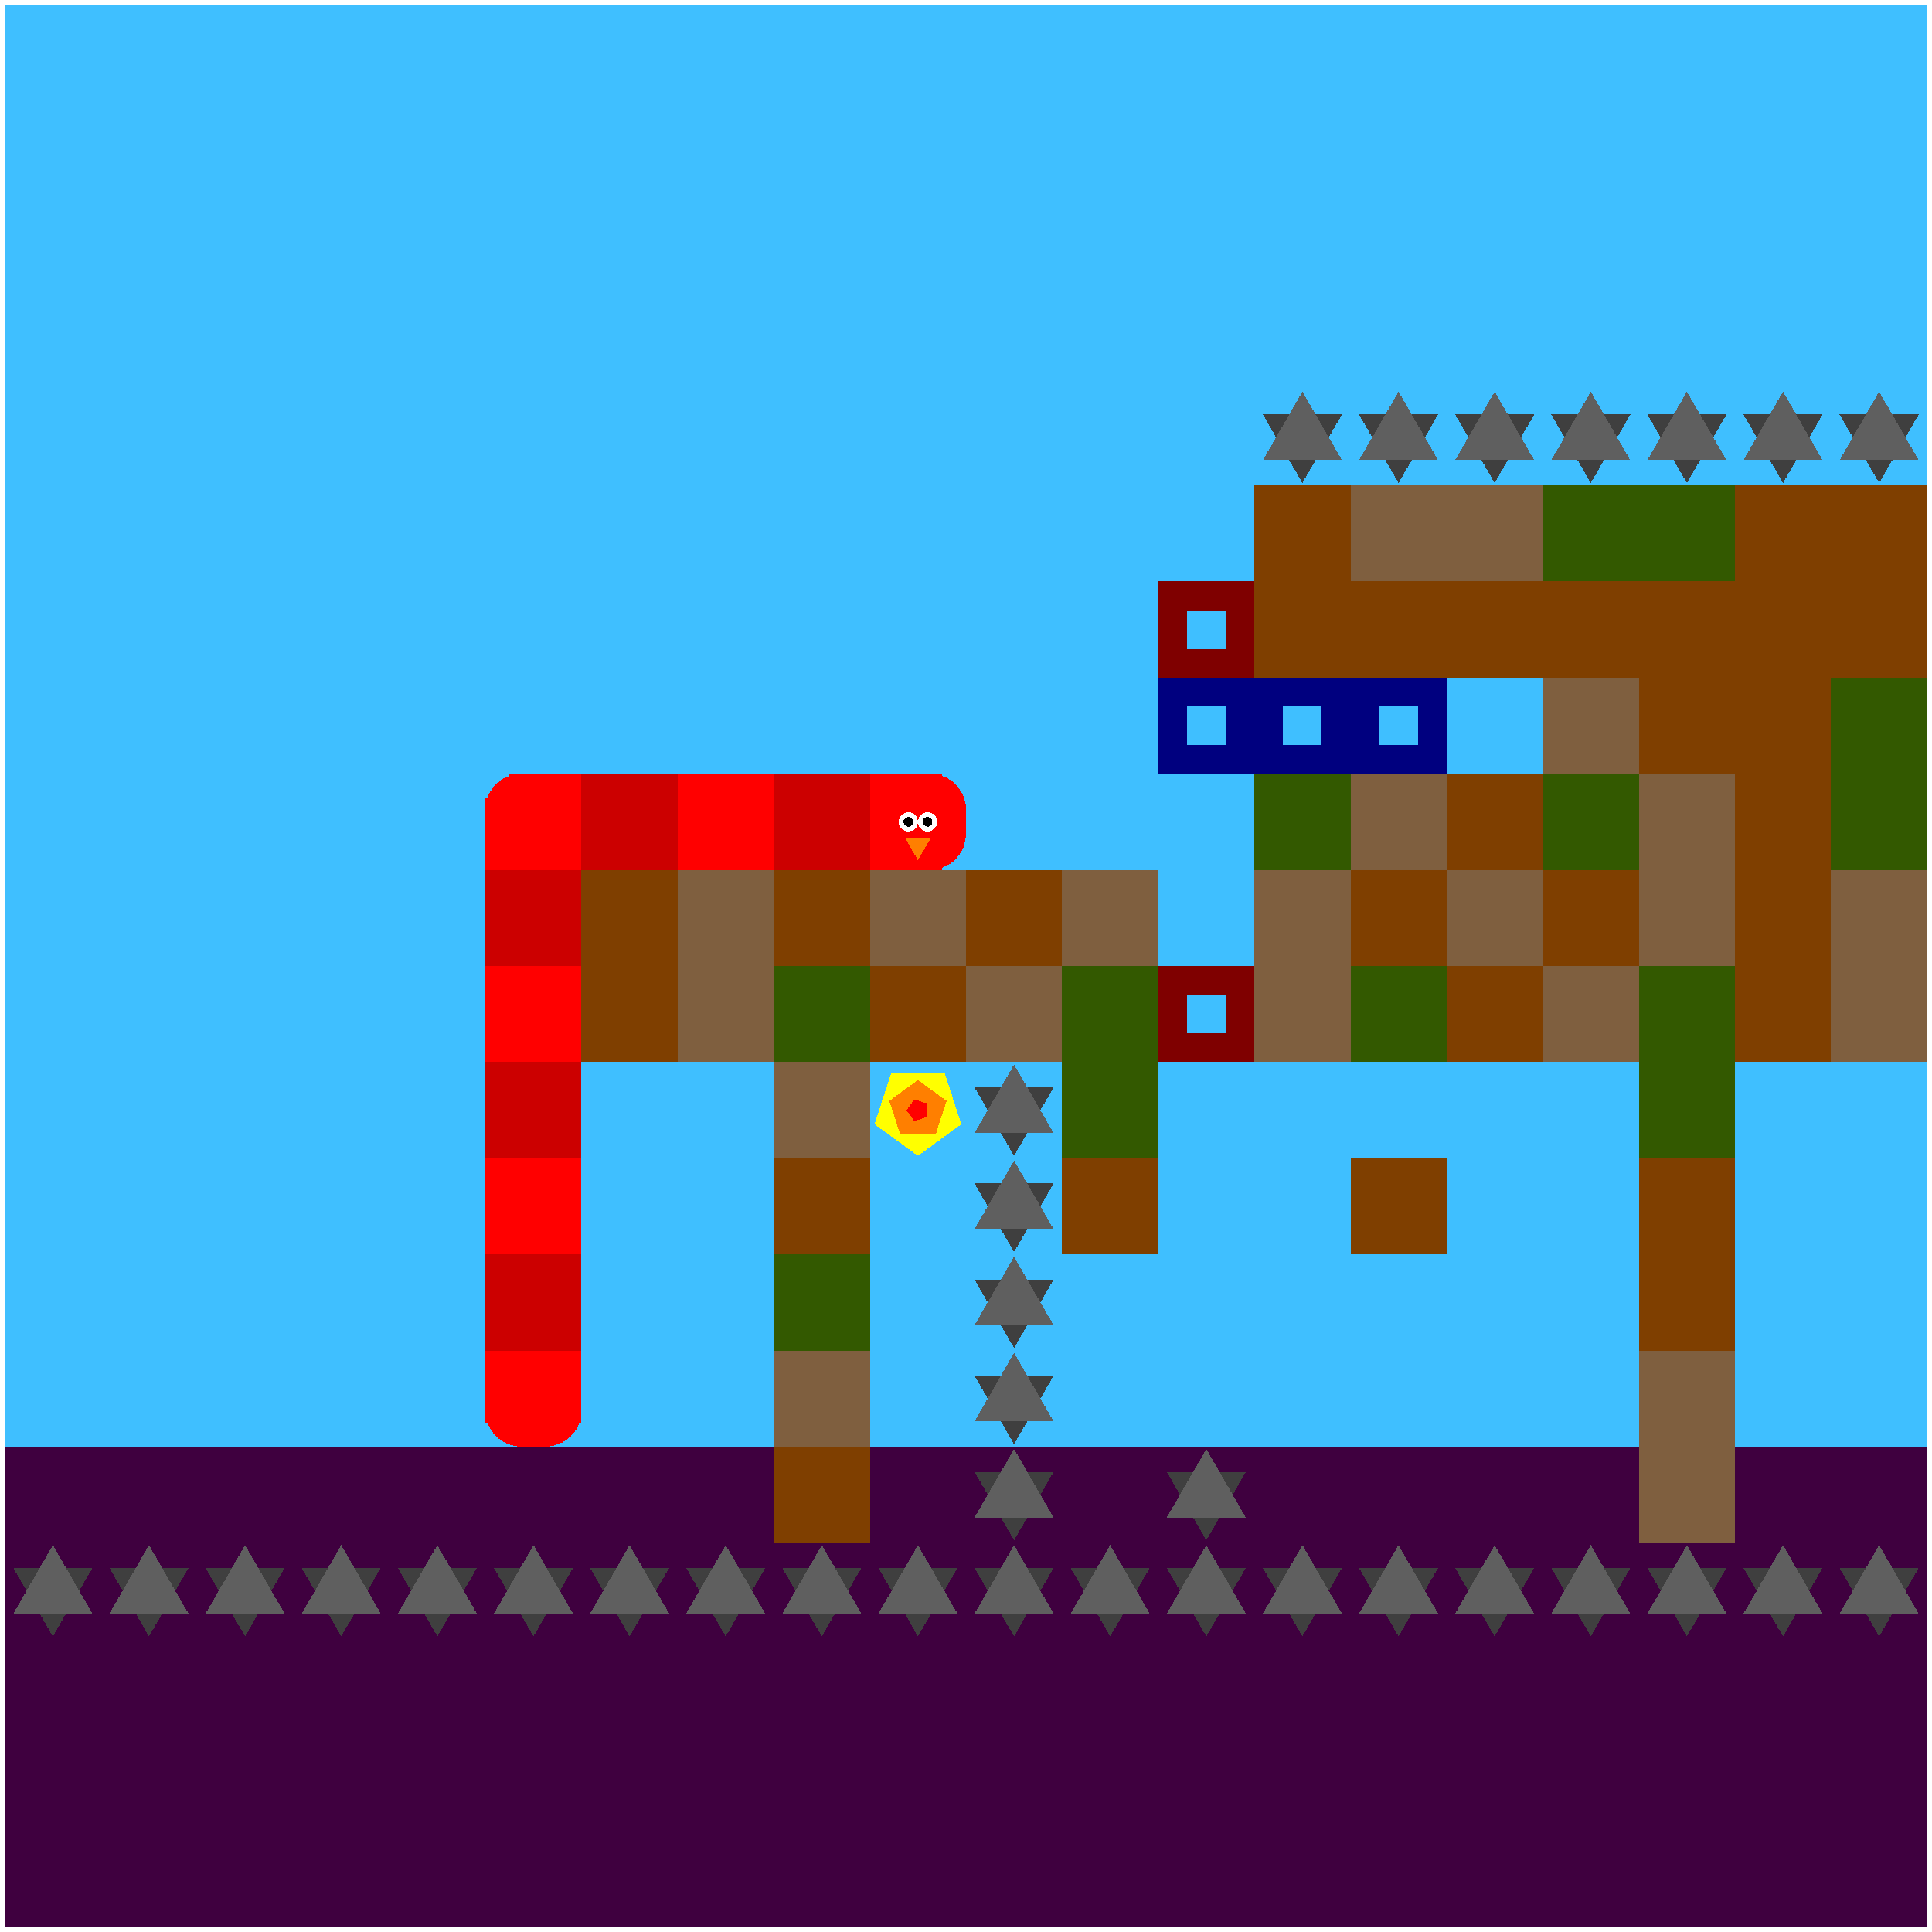
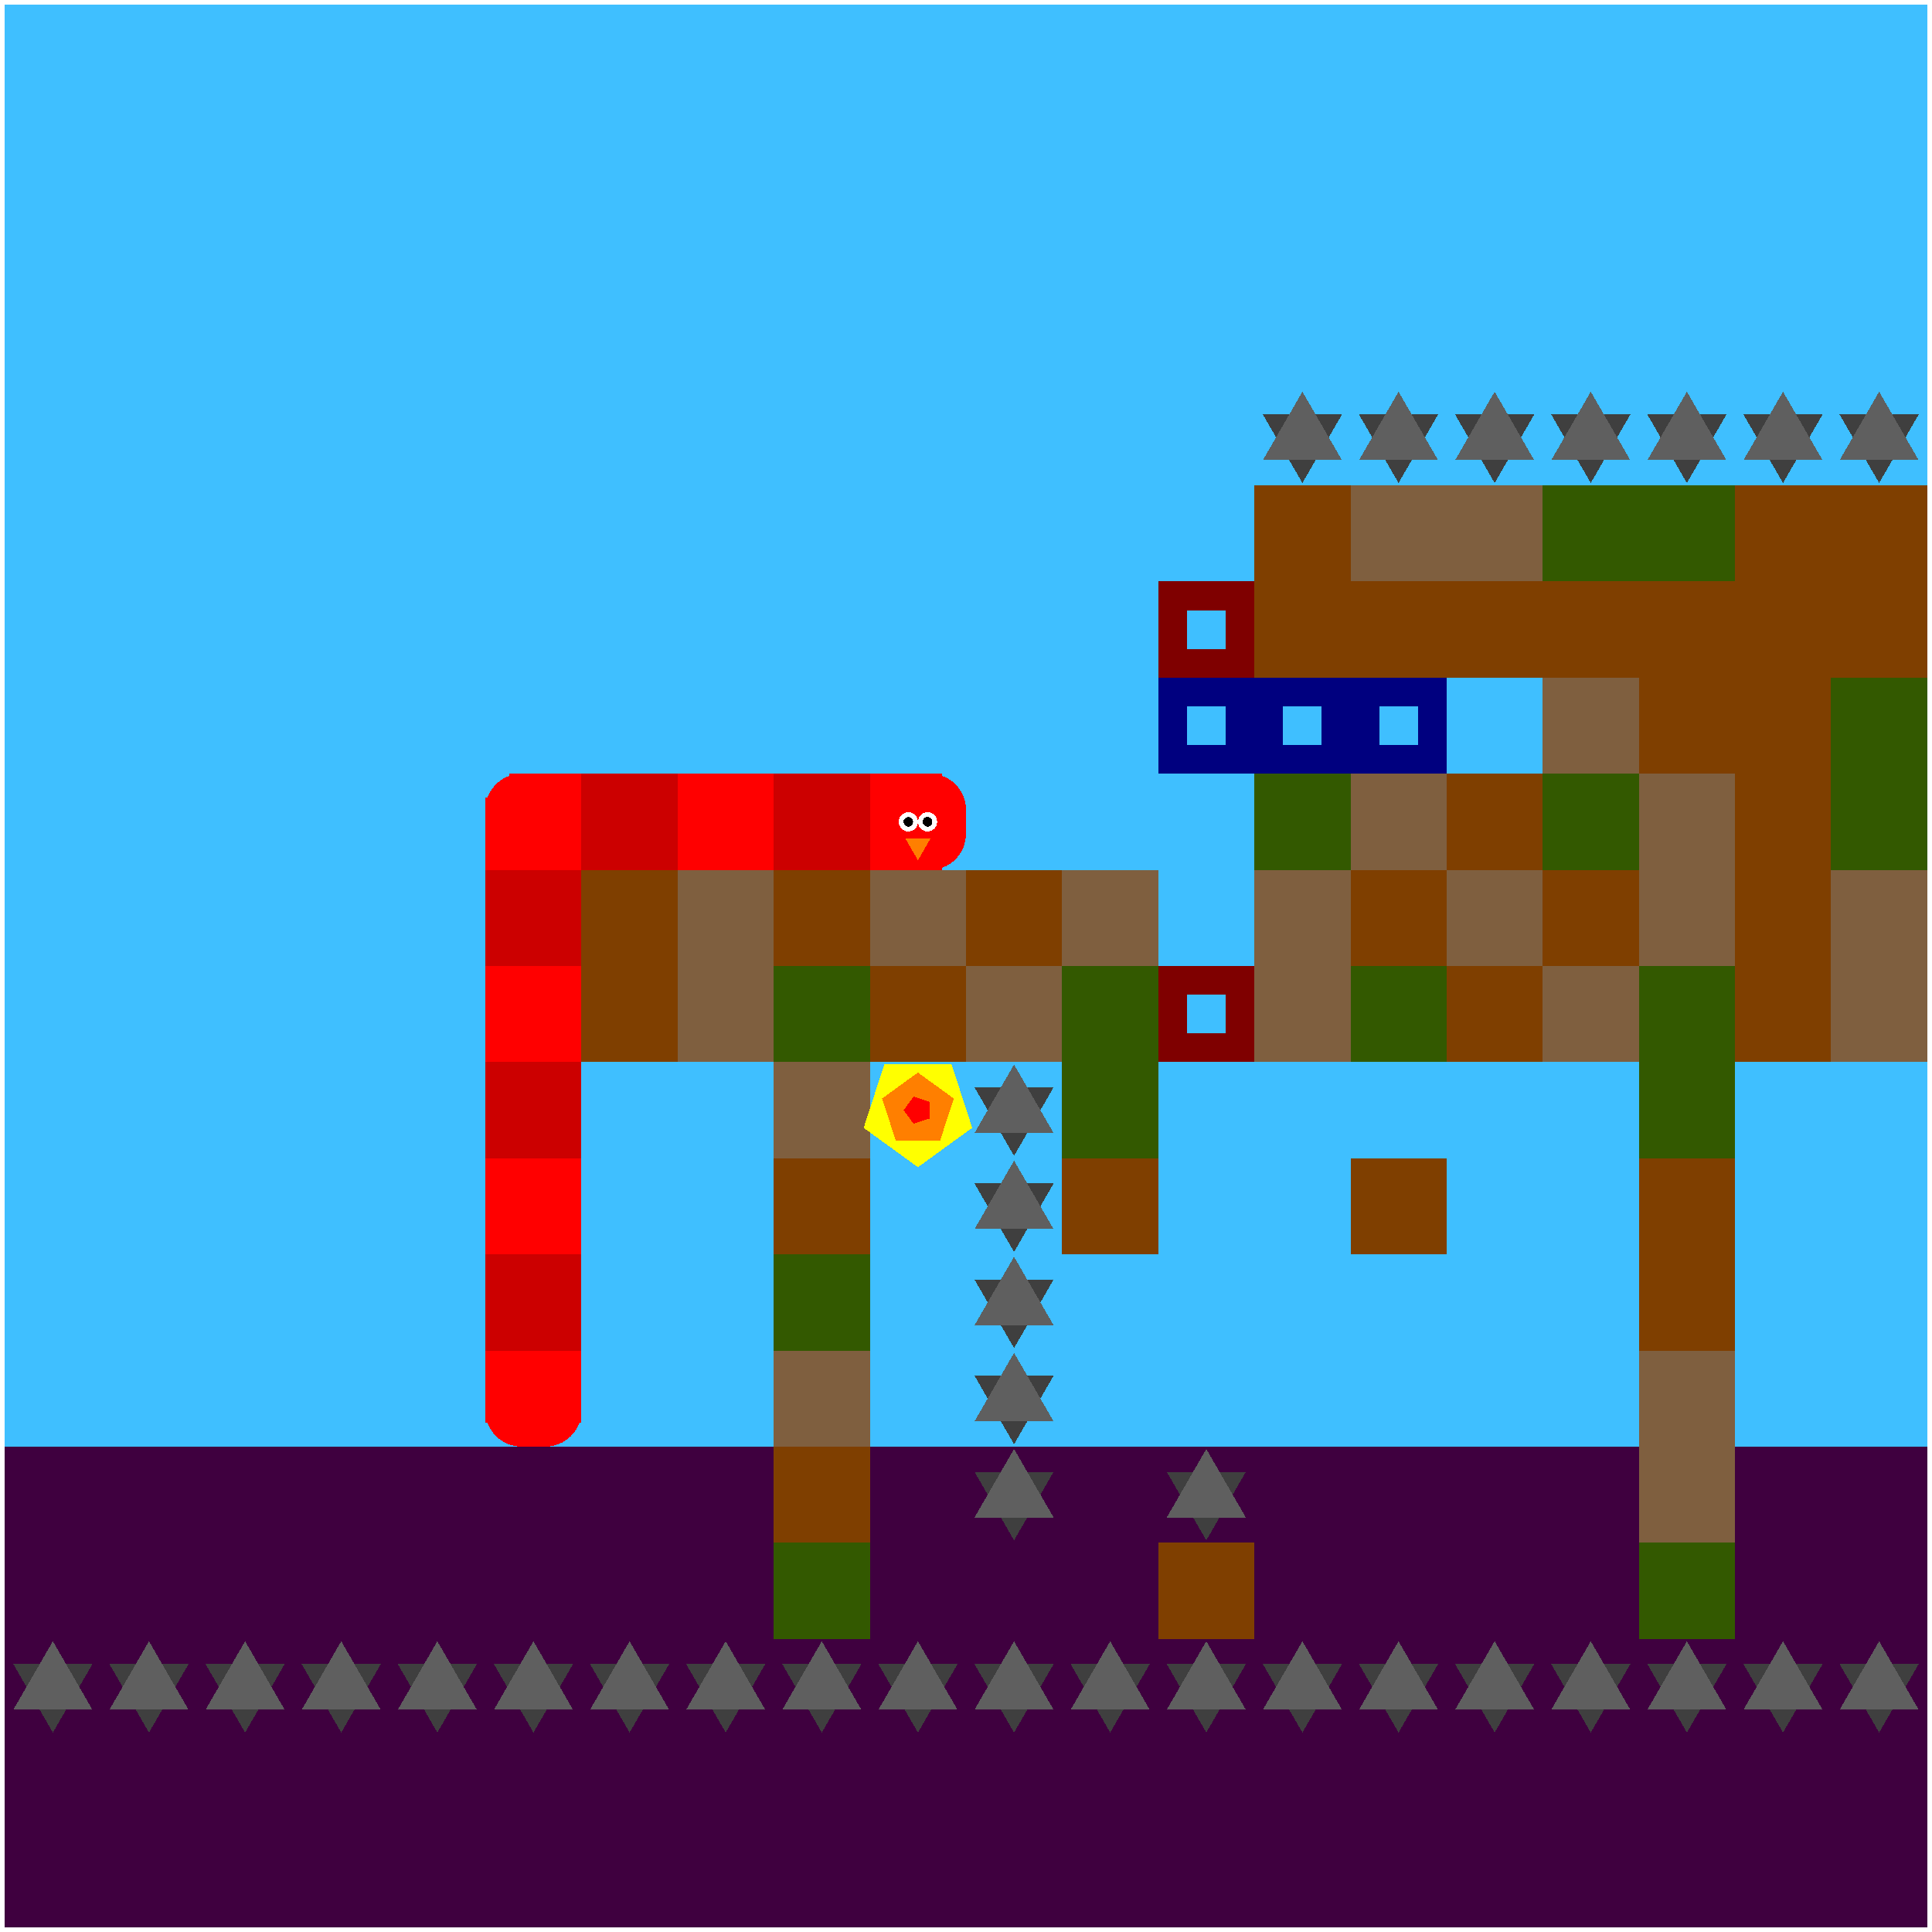
<svg xmlns="http://www.w3.org/2000/svg" version="1.1" width="403" height="403" viewBox="-1 -1 402 402" preserveAspectRatio="none" shape-rendering="crispEdges">
  <rect x="0" y="0" width="400" height="300" style="fill:rgb(63,191,255);" />
  <rect x="0" y="300" width="400" height="100" style="fill:rgb(63,0,63);" />
-   <polygon points="10,339.5 18.227,325.25 1.773,325.25 10,339.5 " style="fill:rgb(63,63,63)" />
-   <polygon points="18.227,334.75 10,320.5 1.773,334.75 18.227,334.75 " style="fill:rgb(95,95,95)" />
-   <polygon points="30,339.5 38.227,325.25 21.773,325.25 30,339.5 " style="fill:rgb(63,63,63)" />
-   <polygon points="38.227,334.75 30,320.5 21.773,334.75 38.227,334.75 " style="fill:rgb(95,95,95)" />
-   <polygon points="50,339.5 58.227,325.25 41.773,325.25 50,339.5 " style="fill:rgb(63,63,63)" />
-   <polygon points="58.227,334.75 50,320.5 41.773,334.75 58.227,334.75 " style="fill:rgb(95,95,95)" />
-   <polygon points="70,339.5 78.227,325.25 61.773,325.25 70,339.5 " style="fill:rgb(63,63,63)" />
-   <polygon points="78.227,334.75 70,320.5 61.773,334.75 78.227,334.75 " style="fill:rgb(95,95,95)" />
-   <polygon points="90,339.5 98.227,325.25 81.773,325.25 90,339.5 " style="fill:rgb(63,63,63)" />
-   <polygon points="98.227,334.75 90,320.5 81.773,334.75 98.227,334.75 " style="fill:rgb(95,95,95)" />
-   <polygon points="110,339.5 118.227,325.25 101.773,325.25 110,339.5 " style="fill:rgb(63,63,63)" />
-   <polygon points="118.227,334.75 110,320.5 101.773,334.75 118.227,334.75 " style="fill:rgb(95,95,95)" />
+   <polygon points="10,359.5 18.227,345.25 1.773,345.25 10,359.5 " style="fill:rgb(63,63,63)" />
+   <polygon points="18.227,354.75 10,340.5 1.773,354.75 18.227,354.75 " style="fill:rgb(95,95,95)" />
+   <polygon points="30,359.5 38.227,345.25 21.773,345.25 30,359.5 " style="fill:rgb(63,63,63)" />
+   <polygon points="38.227,354.75 30,340.5 21.773,354.75 38.227,354.75 " style="fill:rgb(95,95,95)" />
+   <polygon points="50,359.5 58.227,345.25 41.773,345.25 50,359.5 " style="fill:rgb(63,63,63)" />
+   <polygon points="58.227,354.75 50,340.5 41.773,354.75 58.227,354.75 " style="fill:rgb(95,95,95)" />
+   <polygon points="70,359.5 78.227,345.25 61.773,345.25 70,359.5 " style="fill:rgb(63,63,63)" />
+   <polygon points="78.227,354.75 70,340.5 61.773,354.75 78.227,354.75 " style="fill:rgb(95,95,95)" />
+   <polygon points="90,359.5 98.227,345.25 81.773,345.25 90,359.5 " style="fill:rgb(63,63,63)" />
+   <polygon points="98.227,354.75 90,340.5 81.773,354.75 98.227,354.75 " style="fill:rgb(95,95,95)" />
+   <polygon points="110,359.5 118.227,345.25 101.773,345.25 110,359.5 " style="fill:rgb(63,63,63)" />
+   <polygon points="118.227,354.75 110,340.5 101.773,354.75 118.227,354.75 " style="fill:rgb(95,95,95)" />
  <g style="fill:rgb(127,63,0);">
    <rect x="120" y="180" width="20" height="20" />
    <rect x="120" y="200" width="20" height="20" />
  </g>
-   <polygon points="130,339.5 138.227,325.25 121.773,325.25 130,339.5 " style="fill:rgb(63,63,63)" />
-   <polygon points="138.227,334.75 130,320.5 121.773,334.75 138.227,334.75 " style="fill:rgb(95,95,95)" />
+   <polygon points="130,359.5 138.227,345.25 121.773,345.25 130,359.5 " style="fill:rgb(63,63,63)" />
+   <polygon points="138.227,354.75 130,340.5 121.773,354.75 138.227,354.75 " style="fill:rgb(95,95,95)" />
  <g style="fill:rgb(127,95,63);">
    <rect x="140" y="180" width="20" height="20" />
    <rect x="140" y="200" width="20" height="20" />
  </g>
-   <polygon points="150,339.5 158.227,325.25 141.773,325.25 150,339.5 " style="fill:rgb(63,63,63)" />
-   <polygon points="158.227,334.75 150,320.5 141.773,334.75 158.227,334.75 " style="fill:rgb(95,95,95)" />
+   <polygon points="150,359.5 158.227,345.25 141.773,345.25 150,359.5 " style="fill:rgb(63,63,63)" />
+   <polygon points="158.227,354.75 150,340.5 141.773,354.75 158.227,354.75 " style="fill:rgb(95,95,95)" />
  <rect x="160" y="180" width="20" height="20" style="fill:rgb(127,63,0);" />
  <rect x="160" y="200" width="20" height="20" style="fill:rgb(51,89,0);" />
  <rect x="160" y="220" width="20" height="20" style="fill:rgb(127,95,63);" />
  <rect x="160" y="240" width="20" height="20" style="fill:rgb(127,63,0);" />
  <rect x="160" y="260" width="20" height="20" style="fill:rgb(51,89,0);" />
  <rect x="160" y="280" width="20" height="20" style="fill:rgb(127,95,63);" />
  <rect x="160" y="300" width="20" height="20" style="fill:rgb(127,63,0);" />
-   <polygon points="170,339.5 178.227,325.25 161.773,325.25 170,339.5 " style="fill:rgb(63,63,63)" />
-   <polygon points="178.227,334.75 170,320.5 161.773,334.75 178.227,334.75 " style="fill:rgb(95,95,95)" />
+   <rect x="160" y="320" width="20" height="20" style="fill:rgb(51,89,0);" />
+   <polygon points="170,359.5 178.227,345.25 161.773,345.25 170,359.5 " style="fill:rgb(63,63,63)" />
+   <polygon points="178.227,354.75 170,340.5 161.773,354.75 178.227,354.75 " style="fill:rgb(95,95,95)" />
  <rect x="180" y="180" width="20" height="20" style="fill:rgb(127,95,63);" />
  <rect x="180" y="200" width="20" height="20" style="fill:rgb(127,63,0);" />
  <polygon points="190,239.5 199.035,232.936 195.584,222.314 184.416,222.314 180.965,232.936 190,239.5 " style="fill:rgb(255,255,0)" />
  <polygon points="193.685,235.073 195.963,228.062 190,223.73 184.037,228.062 186.315,235.073 193.685,235.073 " style="fill:rgb(255,127,0)" />
  <polygon points="191.921,231.396 191.921,228.604 189.266,227.741 187.625,230 189.266,232.259 191.921,231.396 " style="fill:rgb(255,0,0)" />
-   <polygon points="190,339.5 198.227,325.25 181.773,325.25 190,339.5 " style="fill:rgb(63,63,63)" />
-   <polygon points="198.227,334.75 190,320.5 181.773,334.75 198.227,334.75 " style="fill:rgb(95,95,95)" />
+   <polygon points="190,359.5 198.227,345.25 181.773,345.25 190,359.5 " style="fill:rgb(63,63,63)" />
+   <polygon points="198.227,354.75 190,340.5 181.773,354.75 198.227,354.75 " style="fill:rgb(95,95,95)" />
  <rect x="200" y="180" width="20" height="20" style="fill:rgb(127,63,0);" />
  <rect x="200" y="200" width="20" height="20" style="fill:rgb(127,95,63);" />
  <polygon points="210,239.5 218.227,225.25 201.773,225.25 210,239.5 " style="fill:rgb(63,63,63)" />
  <polygon points="218.227,234.75 210,220.5 201.773,234.75 218.227,234.75 " style="fill:rgb(95,95,95)" />
  <polygon points="210,259.5 218.227,245.25 201.773,245.25 210,259.5 " style="fill:rgb(63,63,63)" />
  <polygon points="218.227,254.75 210,240.5 201.773,254.75 218.227,254.75 " style="fill:rgb(95,95,95)" />
  <polygon points="210,279.5 218.227,265.25 201.773,265.25 210,279.5 " style="fill:rgb(63,63,63)" />
  <polygon points="218.227,274.75 210,260.5 201.773,274.75 218.227,274.75 " style="fill:rgb(95,95,95)" />
  <polygon points="210,299.5 218.227,285.25 201.773,285.25 210,299.5 " style="fill:rgb(63,63,63)" />
  <polygon points="218.227,294.75 210,280.5 201.773,294.75 218.227,294.75 " style="fill:rgb(95,95,95)" />
  <polygon points="210,319.5 218.227,305.25 201.773,305.25 210,319.5 " style="fill:rgb(63,63,63)" />
  <polygon points="218.227,314.75 210,300.5 201.773,314.75 218.227,314.75 " style="fill:rgb(95,95,95)" />
-   <polygon points="210,339.5 218.227,325.25 201.773,325.25 210,339.5 " style="fill:rgb(63,63,63)" />
-   <polygon points="218.227,334.75 210,320.5 201.773,334.75 218.227,334.75 " style="fill:rgb(95,95,95)" />
+   <polygon points="210,359.5 218.227,345.25 201.773,345.25 210,359.5 " style="fill:rgb(63,63,63)" />
+   <polygon points="218.227,354.75 210,340.5 201.773,354.75 218.227,354.75 " style="fill:rgb(95,95,95)" />
  <rect x="220" y="180" width="20" height="20" style="fill:rgb(127,95,63);" />
  <g style="fill:rgb(51,89,0);">
    <rect x="220" y="200" width="20" height="20" />
    <rect x="220" y="220" width="20" height="20" />
  </g>
  <rect x="220" y="240" width="20" height="20" style="fill:rgb(127,63,0);" />
-   <polygon points="230,339.5 238.227,325.25 221.773,325.25 230,339.5 " style="fill:rgb(63,63,63)" />
-   <polygon points="238.227,334.75 230,320.5 221.773,334.75 238.227,334.75 " style="fill:rgb(95,95,95)" />
+   <polygon points="230,359.5 238.227,345.25 221.773,345.25 230,359.5 " style="fill:rgb(63,63,63)" />
+   <polygon points="238.227,354.75 230,340.5 221.773,354.75 238.227,354.75 " style="fill:rgb(95,95,95)" />
  <polygon points="250,319.5 258.227,305.25 241.773,305.25 250,319.5 " style="fill:rgb(63,63,63)" />
  <polygon points="258.227,314.75 250,300.5 241.773,314.75 258.227,314.75 " style="fill:rgb(95,95,95)" />
-   <polygon points="250,339.5 258.227,325.25 241.773,325.25 250,339.5 " style="fill:rgb(63,63,63)" />
-   <polygon points="258.227,334.75 250,320.5 241.773,334.75 258.227,334.75 " style="fill:rgb(95,95,95)" />
+   <rect x="240" y="320" width="20" height="20" style="fill:rgb(127,63,0);" />
+   <polygon points="250,359.5 258.227,345.25 241.773,345.25 250,359.5 " style="fill:rgb(63,63,63)" />
+   <polygon points="258.227,354.75 250,340.5 241.773,354.75 258.227,354.75 " style="fill:rgb(95,95,95)" />
  <polygon points="270,99.5 278.227,85.25 261.773,85.25 270,99.5 " style="fill:rgb(63,63,63)" />
  <polygon points="278.227,94.75 270,80.5 261.773,94.75 278.227,94.75 " style="fill:rgb(95,95,95)" />
  <g style="fill:rgb(127,63,0);">
    <rect x="260" y="100" width="20" height="20" />
    <rect x="260" y="120" width="20" height="20" />
  </g>
  <rect x="260" y="160" width="20" height="20" style="fill:rgb(51,89,0);" />
  <g style="fill:rgb(127,95,63);">
    <rect x="260" y="180" width="20" height="20" />
    <rect x="260" y="200" width="20" height="20" />
  </g>
-   <polygon points="270,339.5 278.227,325.25 261.773,325.25 270,339.5 " style="fill:rgb(63,63,63)" />
-   <polygon points="278.227,334.75 270,320.5 261.773,334.75 278.227,334.75 " style="fill:rgb(95,95,95)" />
+   <polygon points="270,359.5 278.227,345.25 261.773,345.25 270,359.5 " style="fill:rgb(63,63,63)" />
+   <polygon points="278.227,354.75 270,340.5 261.773,354.75 278.227,354.75 " style="fill:rgb(95,95,95)" />
  <polygon points="290,99.5 298.227,85.25 281.773,85.25 290,99.5 " style="fill:rgb(63,63,63)" />
  <polygon points="298.227,94.75 290,80.5 281.773,94.75 298.227,94.75 " style="fill:rgb(95,95,95)" />
  <rect x="280" y="100" width="20" height="20" style="fill:rgb(127,95,63);" />
  <rect x="280" y="120" width="20" height="20" style="fill:rgb(127,63,0);" />
  <rect x="280" y="160" width="20" height="20" style="fill:rgb(127,95,63);" />
  <rect x="280" y="180" width="20" height="20" style="fill:rgb(127,63,0);" />
  <rect x="280" y="200" width="20" height="20" style="fill:rgb(51,89,0);" />
  <rect x="280" y="240" width="20" height="20" style="fill:rgb(127,63,0);" />
-   <polygon points="290,339.5 298.227,325.25 281.773,325.25 290,339.5 " style="fill:rgb(63,63,63)" />
-   <polygon points="298.227,334.75 290,320.5 281.773,334.75 298.227,334.75 " style="fill:rgb(95,95,95)" />
+   <polygon points="290,359.5 298.227,345.25 281.773,345.25 290,359.5 " style="fill:rgb(63,63,63)" />
+   <polygon points="298.227,354.75 290,340.5 281.773,354.75 298.227,354.75 " style="fill:rgb(95,95,95)" />
  <polygon points="310,99.5 318.227,85.25 301.773,85.25 310,99.5 " style="fill:rgb(63,63,63)" />
  <polygon points="318.227,94.75 310,80.5 301.773,94.75 318.227,94.75 " style="fill:rgb(95,95,95)" />
  <rect x="300" y="100" width="20" height="20" style="fill:rgb(127,95,63);" />
  <g style="fill:rgb(127,63,0);">
    <rect x="300" y="120" width="20" height="20" />
    <rect x="300" y="160" width="20" height="20" />
  </g>
  <rect x="300" y="180" width="20" height="20" style="fill:rgb(127,95,63);" />
  <rect x="300" y="200" width="20" height="20" style="fill:rgb(127,63,0);" />
-   <polygon points="310,339.5 318.227,325.25 301.773,325.25 310,339.5 " style="fill:rgb(63,63,63)" />
-   <polygon points="318.227,334.75 310,320.5 301.773,334.75 318.227,334.75 " style="fill:rgb(95,95,95)" />
+   <polygon points="310,359.5 318.227,345.25 301.773,345.25 310,359.5 " style="fill:rgb(63,63,63)" />
+   <polygon points="318.227,354.75 310,340.5 301.773,354.75 318.227,354.75 " style="fill:rgb(95,95,95)" />
  <polygon points="330,99.5 338.227,85.25 321.773,85.25 330,99.5 " style="fill:rgb(63,63,63)" />
  <polygon points="338.227,94.75 330,80.5 321.773,94.75 338.227,94.75 " style="fill:rgb(95,95,95)" />
  <rect x="320" y="100" width="20" height="20" style="fill:rgb(51,89,0);" />
  <rect x="320" y="120" width="20" height="20" style="fill:rgb(127,63,0);" />
  <rect x="320" y="140" width="20" height="20" style="fill:rgb(127,95,63);" />
  <rect x="320" y="160" width="20" height="20" style="fill:rgb(51,89,0);" />
  <rect x="320" y="180" width="20" height="20" style="fill:rgb(127,63,0);" />
  <rect x="320" y="200" width="20" height="20" style="fill:rgb(127,95,63);" />
-   <polygon points="330,339.5 338.227,325.25 321.773,325.25 330,339.5 " style="fill:rgb(63,63,63)" />
-   <polygon points="338.227,334.75 330,320.5 321.773,334.75 338.227,334.75 " style="fill:rgb(95,95,95)" />
+   <polygon points="330,359.5 338.227,345.25 321.773,345.25 330,359.5 " style="fill:rgb(63,63,63)" />
+   <polygon points="338.227,354.75 330,340.5 321.773,354.75 338.227,354.75 " style="fill:rgb(95,95,95)" />
  <polygon points="350,99.5 358.227,85.25 341.773,85.25 350,99.5 " style="fill:rgb(63,63,63)" />
  <polygon points="358.227,94.75 350,80.5 341.773,94.75 358.227,94.75 " style="fill:rgb(95,95,95)" />
  <rect x="340" y="100" width="20" height="20" style="fill:rgb(51,89,0);" />
  <g style="fill:rgb(127,63,0);">
    <rect x="340" y="120" width="20" height="20" />
    <rect x="340" y="140" width="20" height="20" />
  </g>
  <g style="fill:rgb(127,95,63);">
    <rect x="340" y="160" width="20" height="20" />
    <rect x="340" y="180" width="20" height="20" />
  </g>
  <g style="fill:rgb(51,89,0);">
    <rect x="340" y="200" width="20" height="20" />
    <rect x="340" y="220" width="20" height="20" />
  </g>
  <g style="fill:rgb(127,63,0);">
    <rect x="340" y="240" width="20" height="20" />
    <rect x="340" y="260" width="20" height="20" />
  </g>
  <g style="fill:rgb(127,95,63);">
    <rect x="340" y="280" width="20" height="20" />
    <rect x="340" y="300" width="20" height="20" />
  </g>
-   <polygon points="350,339.5 358.227,325.25 341.773,325.25 350,339.5 " style="fill:rgb(63,63,63)" />
-   <polygon points="358.227,334.75 350,320.5 341.773,334.75 358.227,334.75 " style="fill:rgb(95,95,95)" />
+   <rect x="340" y="320" width="20" height="20" style="fill:rgb(51,89,0);" />
+   <polygon points="350,359.5 358.227,345.25 341.773,345.25 350,359.5 " style="fill:rgb(63,63,63)" />
+   <polygon points="358.227,354.75 350,340.5 341.773,354.75 358.227,354.75 " style="fill:rgb(95,95,95)" />
  <polygon points="370,99.5 378.227,85.25 361.773,85.25 370,99.5 " style="fill:rgb(63,63,63)" />
  <polygon points="378.227,94.75 370,80.5 361.773,94.75 378.227,94.75 " style="fill:rgb(95,95,95)" />
  <g style="fill:rgb(127,63,0);">
    <rect x="360" y="100" width="20" height="20" />
    <rect x="360" y="120" width="20" height="20" />
    <rect x="360" y="140" width="20" height="20" />
    <rect x="360" y="160" width="20" height="20" />
    <rect x="360" y="180" width="20" height="20" />
    <rect x="360" y="200" width="20" height="20" />
  </g>
-   <polygon points="370,339.5 378.227,325.25 361.773,325.25 370,339.5 " style="fill:rgb(63,63,63)" />
-   <polygon points="378.227,334.75 370,320.5 361.773,334.75 378.227,334.75 " style="fill:rgb(95,95,95)" />
+   <polygon points="370,359.5 378.227,345.25 361.773,345.25 370,359.5 " style="fill:rgb(63,63,63)" />
+   <polygon points="378.227,354.75 370,340.5 361.773,354.75 378.227,354.75 " style="fill:rgb(95,95,95)" />
  <polygon points="390,99.5 398.227,85.25 381.773,85.25 390,99.5 " style="fill:rgb(63,63,63)" />
  <polygon points="398.227,94.75 390,80.5 381.773,94.75 398.227,94.75 " style="fill:rgb(95,95,95)" />
  <g style="fill:rgb(127,63,0);">
    <rect x="380" y="100" width="20" height="20" />
    <rect x="380" y="120" width="20" height="20" />
  </g>
  <g style="fill:rgb(51,89,0);">
    <rect x="380" y="140" width="20" height="20" />
    <rect x="380" y="160" width="20" height="20" />
  </g>
  <g style="fill:rgb(127,95,63);">
    <rect x="380" y="180" width="20" height="20" />
    <rect x="380" y="200" width="20" height="20" />
  </g>
-   <polygon points="390,339.5 398.227,325.25 381.773,325.25 390,339.5 " style="fill:rgb(63,63,63)" />
-   <polygon points="398.227,334.75 390,320.5 381.773,334.75 398.227,334.75 " style="fill:rgb(95,95,95)" />
+   <polygon points="390,359.5 398.227,345.25 381.773,345.25 390,359.5 " style="fill:rgb(63,63,63)" />
+   <polygon points="398.227,354.75 390,340.5 381.773,354.75 398.227,354.75 " style="fill:rgb(95,95,95)" />
+   <polygon points="190,241.875 201.294,233.67 196.98,220.393 183.02,220.393 178.706,233.67 190,241.875 " style="fill:rgb(255,255,0)" />
+   <polygon points="194.607,236.341 197.454,227.578 190,222.162 182.546,227.578 185.393,236.341 194.607,236.341 " style="fill:rgb(255,127,0)" />
+   <polygon points="192.402,231.745 192.402,228.255 189.083,227.177 187.031,230 189.083,232.823 192.402,231.745 " style="fill:rgb(255,0,0)" />
  <g style="fill:rgb(255,0,0);">
    <rect x="180" y="167.5" width="20" height="5" />
    <rect x="187.5" y="160" width="5" height="20" />
    <rect x="180" y="160" width="15" height="15" />
    <rect x="180" y="165" width="15" height="15" />
  </g>
  <circle cx="192.5" cy="167.5" r="7.5" style="fill:rgb(255,0,0);stroke-width:1" />
  <circle cx="192.5" cy="172.5" r="7.5" style="fill:rgb(255,0,0);stroke-width:1" />
  <circle cx="192" cy="170" r="2" style="fill:rgb(255,255,255);stroke-width:1" />
  <circle cx="192" cy="170" r="1" style="fill:rgb(0,0,0);stroke-width:1" />
  <circle cx="188" cy="170" r="2" style="fill:rgb(255,255,255);stroke-width:1" />
  <circle cx="188" cy="170" r="1" style="fill:rgb(0,0,0);stroke-width:1" />
  <polygon points="187.402,173.5 190,178 192.598,173.5 187.402,173.5 " style="fill:rgb(255,127,0)" />
  <g style="fill:rgb(204,0,0);">
    <rect x="160" y="167.5" width="20" height="5" />
    <rect x="167.5" y="160" width="5" height="20" />
    <rect x="160" y="160" width="15" height="15" />
    <rect x="160" y="165" width="15" height="15" />
    <rect x="165" y="160" width="15" height="15" />
    <rect x="165" y="165" width="15" height="15" />
  </g>
  <g style="fill:rgb(255,0,0);">
    <rect x="140" y="167.5" width="20" height="5" />
    <rect x="147.5" y="160" width="5" height="20" />
    <rect x="140" y="160" width="15" height="15" />
    <rect x="140" y="165" width="15" height="15" />
    <rect x="145" y="160" width="15" height="15" />
    <rect x="145" y="165" width="15" height="15" />
  </g>
  <g style="fill:rgb(204,0,0);">
    <rect x="120" y="167.5" width="20" height="5" />
    <rect x="127.5" y="160" width="5" height="20" />
    <rect x="120" y="160" width="15" height="15" />
    <rect x="120" y="165" width="15" height="15" />
    <rect x="125" y="160" width="15" height="15" />
    <rect x="125" y="165" width="15" height="15" />
  </g>
  <g style="fill:rgb(255,0,0);">
    <rect x="100" y="167.5" width="20" height="5" />
    <rect x="107.5" y="160" width="5" height="20" />
  </g>
  <circle cx="107.5" cy="167.5" r="7.5" style="fill:rgb(255,0,0);stroke-width:1" />
  <g style="fill:rgb(255,0,0);">
    <rect x="100" y="165" width="15" height="15" />
    <rect x="105" y="160" width="15" height="15" />
    <rect x="105" y="165" width="15" height="15" />
  </g>
  <g style="fill:rgb(204,0,0);">
    <rect x="100" y="187.5" width="20" height="5" />
    <rect x="107.5" y="180" width="5" height="20" />
    <rect x="100" y="180" width="15" height="15" />
    <rect x="100" y="185" width="15" height="15" />
    <rect x="105" y="180" width="15" height="15" />
    <rect x="105" y="185" width="15" height="15" />
  </g>
  <g style="fill:rgb(255,0,0);">
    <rect x="100" y="207.5" width="20" height="5" />
    <rect x="107.5" y="200" width="5" height="20" />
    <rect x="100" y="200" width="15" height="15" />
    <rect x="100" y="205" width="15" height="15" />
    <rect x="105" y="200" width="15" height="15" />
    <rect x="105" y="205" width="15" height="15" />
  </g>
  <g style="fill:rgb(204,0,0);">
    <rect x="100" y="227.5" width="20" height="5" />
    <rect x="107.5" y="220" width="5" height="20" />
    <rect x="100" y="220" width="15" height="15" />
    <rect x="100" y="225" width="15" height="15" />
    <rect x="105" y="220" width="15" height="15" />
    <rect x="105" y="225" width="15" height="15" />
  </g>
  <g style="fill:rgb(255,0,0);">
    <rect x="100" y="247.5" width="20" height="5" />
    <rect x="107.5" y="240" width="5" height="20" />
    <rect x="100" y="240" width="15" height="15" />
    <rect x="100" y="245" width="15" height="15" />
    <rect x="105" y="240" width="15" height="15" />
    <rect x="105" y="245" width="15" height="15" />
  </g>
  <g style="fill:rgb(204,0,0);">
    <rect x="100" y="267.5" width="20" height="5" />
    <rect x="107.5" y="260" width="5" height="20" />
    <rect x="100" y="260" width="15" height="15" />
    <rect x="100" y="265" width="15" height="15" />
    <rect x="105" y="260" width="15" height="15" />
    <rect x="105" y="265" width="15" height="15" />
  </g>
  <g style="fill:rgb(255,0,0);">
    <rect x="100" y="287.5" width="20" height="5" />
    <rect x="107.5" y="280" width="5" height="20" />
    <rect x="100" y="280" width="15" height="15" />
  </g>
  <circle cx="107.5" cy="292.5" r="7.5" style="fill:rgb(255,0,0);stroke-width:1" />
  <rect x="105" y="280" width="15" height="15" style="fill:rgb(255,0,0);" />
  <circle cx="112.5" cy="292.5" r="7.5" style="fill:rgb(255,0,0);stroke-width:1" />
  <rect x="243" y="123" width="14" height="14" style="fill:none;stroke:rgb(127,0,0);stroke-width:6" />
  <rect x="243" y="203" width="14" height="14" style="fill:none;stroke:rgb(127,0,0);stroke-width:6" />
  <rect x="243" y="143" width="14" height="14" style="fill:none;stroke:rgb(0,0,127);stroke-width:6" />
  <rect x="263" y="143" width="14" height="14" style="fill:none;stroke:rgb(0,0,127);stroke-width:6" />
  <rect x="283" y="143" width="14" height="14" style="fill:none;stroke:rgb(0,0,127);stroke-width:6" />
  <path d="M 250 130 L 250 210 " stroke="rgb(102,0,0)" stroke-width="0.015" fill="none" />
  <path d="M 250 150 L 270 150  290 150 " stroke="rgb(0,0,102)" stroke-width="0.015" fill="none" />
</svg>
